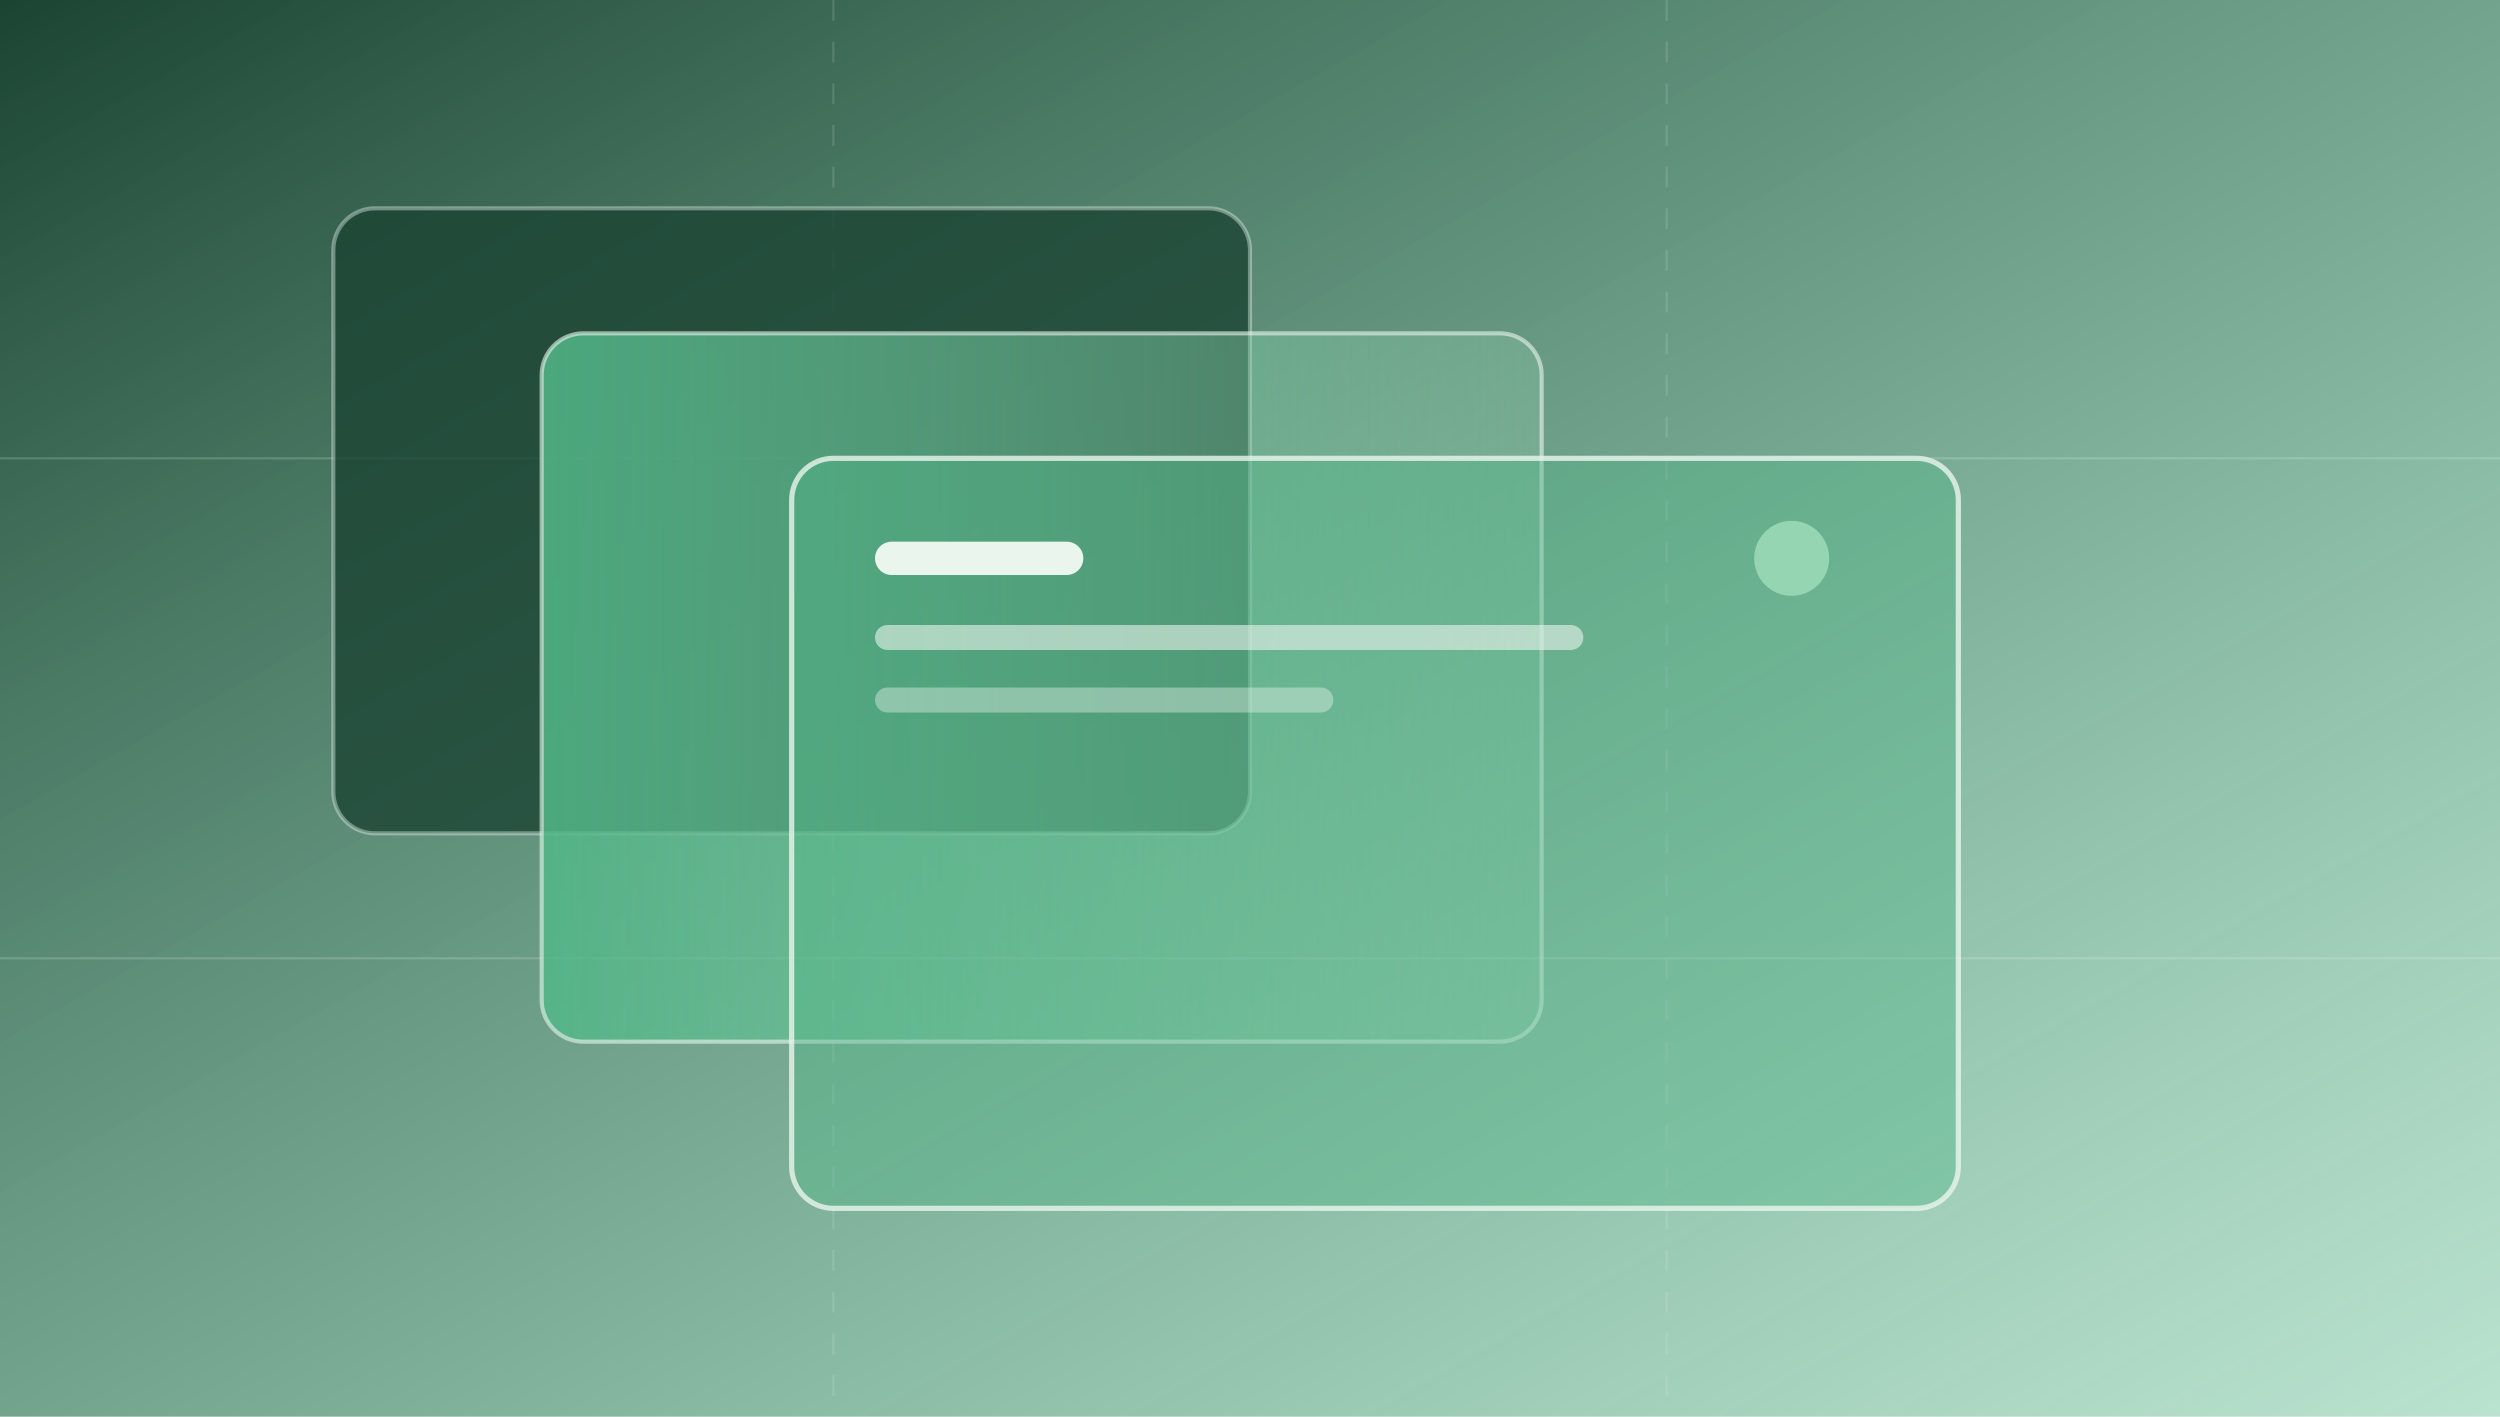
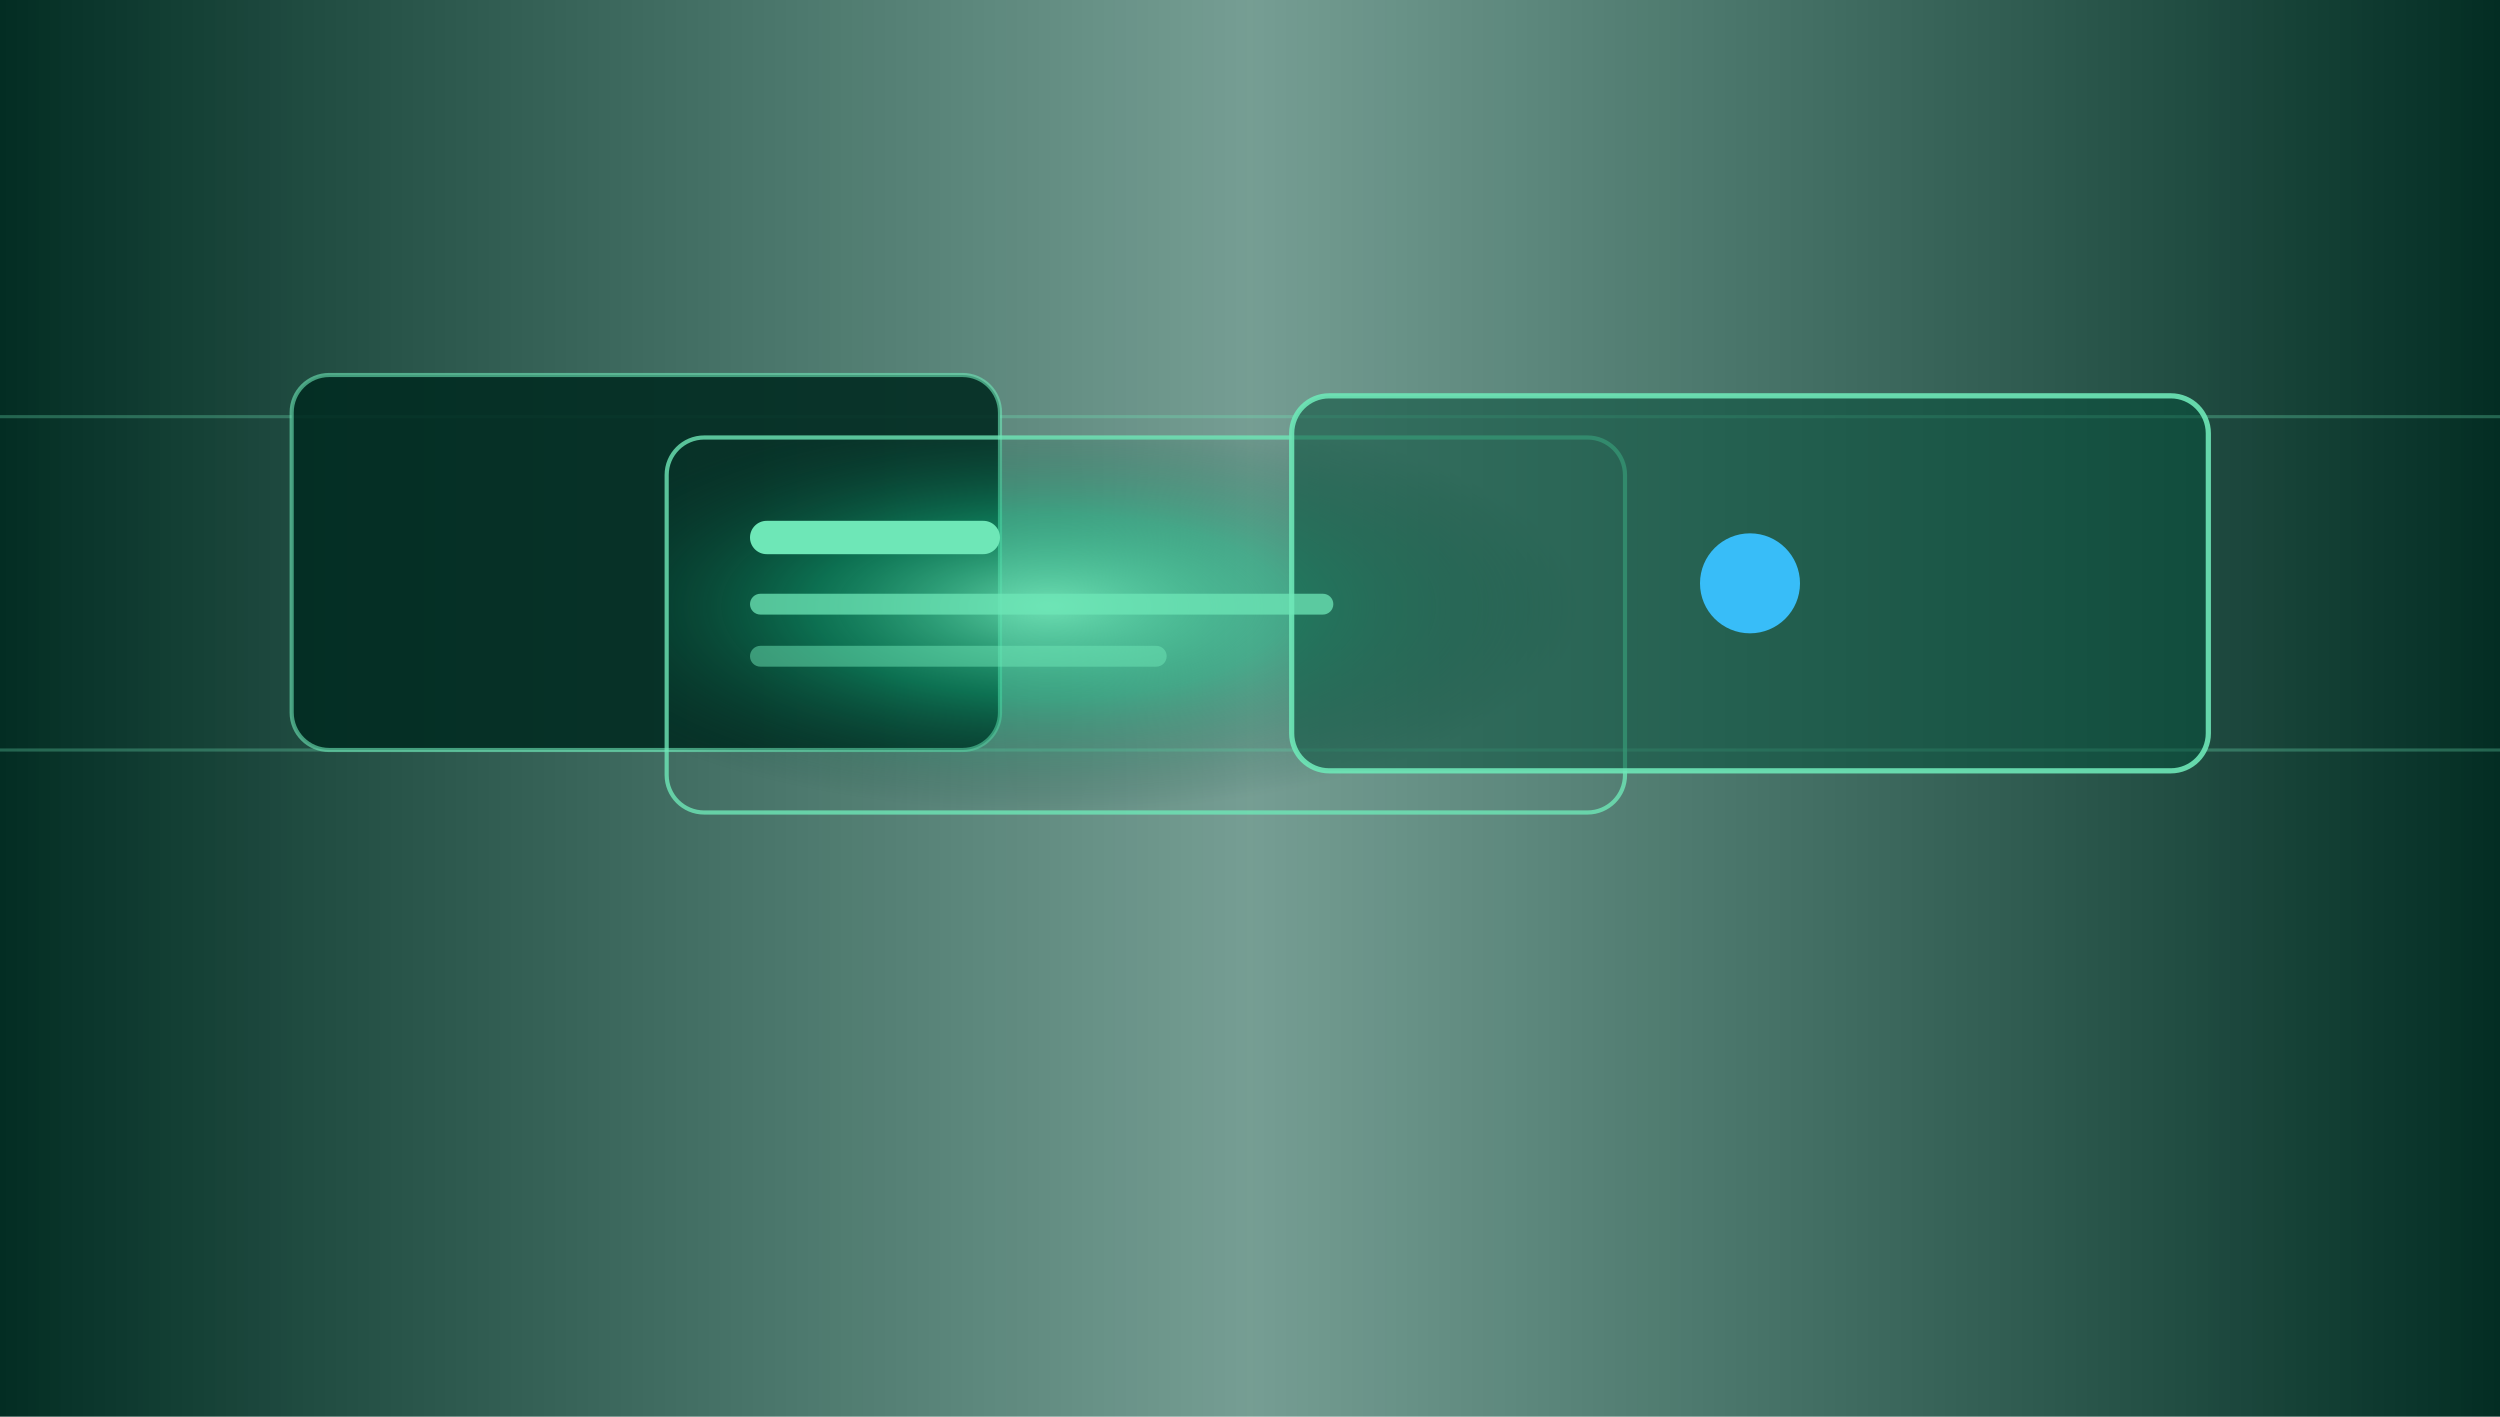
<svg xmlns="http://www.w3.org/2000/svg" viewBox="0 0 1200 680" preserveAspectRatio="xMidYMid slice" width="100%" height="100%">
  <defs>
-     <linearGradient id="g_resource_2" x1="0%" y1="0%" x2="100%" y2="100%">
-       <stop offset="0%" stop-color="#1b4332" />
-       <stop offset="100%" stop-color="#52b788" stop-opacity="0.4" />
+     <linearGradient id="grad_resource_2" x1="0%" y1="0%" x2="100%" y2="0%">
+       <stop offset="0%" stop-color="#022C22" />
+       <stop offset="50%" stop-color="#064E3B" stop-opacity="0.55" />
+       <stop offset="100%" stop-color="#022C22" />
    </linearGradient>
-     <linearGradient id="glow_resource_2" x1="0%" y1="0%" x2="100%" y2="0%">
-       <stop offset="0%" stop-color="#52b788" stop-opacity="0.85" />
-       <stop offset="100%" stop-color="#95d5b2" stop-opacity="0.25" />
-     </linearGradient>
+     <radialGradient id="glow_resource_2" cx="40%" cy="45%" r="55%">
+       <stop offset="0%" stop-color="#6EE7B7" stop-opacity="0.9" />
+       <stop offset="45%" stop-color="#10B981" stop-opacity="0.45" />
+       <stop offset="100%" stop-color="#022C22" stop-opacity="0" />
+     </radialGradient>
  </defs>
-   <rect width="1200" height="680" fill="url(#g_resource_2)" />
-   <line x1="0" y1="220" x2="1200" y2="220" stroke="#e9f5ed" stroke-width="1" stroke-opacity="0.2" />
-   <line x1="0" y1="460" x2="1200" y2="460" stroke="#e9f5ed" stroke-width="1" stroke-opacity="0.2" />
-   <line x1="400" y1="0" x2="400" y2="680" stroke="#e9f5ed" stroke-width="1" stroke-opacity="0.15" stroke-dasharray="10 10" />
-   <line x1="800" y1="0" x2="800" y2="680" stroke="#e9f5ed" stroke-width="1" stroke-opacity="0.15" stroke-dasharray="10 10" />
-   <rect x="160" y="100" width="440" height="300" rx="20" fill="#1b4332" fill-opacity="0.8" stroke="#e9f5ed" stroke-width="2" stroke-opacity="0.4" />
-   <rect x="260" y="160" width="480" height="340" rx="20" fill="url(#glow_resource_2)" stroke="#e9f5ed" stroke-width="2" stroke-opacity="0.6" />
-   <rect x="380" y="220" width="560" height="360" rx="20" fill="#52b788" fill-opacity="0.4" stroke="#e9f5ed" stroke-width="2.5" stroke-opacity="0.8" />
-   <rect x="420" y="260" width="100" height="16" rx="8" fill="#e9f5ed" />
-   <rect x="420" y="300" width="340" height="12" rx="6" fill="#e9f5ed" fill-opacity="0.6" />
-   <rect x="420" y="330" width="220" height="12" rx="6" fill="#e9f5ed" fill-opacity="0.4" />
-   <circle cx="860" cy="268" r="18" fill="#95d5b2" />
+   <rect width="1200" height="680" fill="url(#grad_resource_2)" />
+   <line x1="0" y1="200" x2="1200" y2="200" stroke="#6EE7B7" stroke-width="1.5" stroke-opacity="0.3" />
+   <line x1="0" y1="360" x2="1200" y2="360" stroke="#6EE7B7" stroke-width="1.5" stroke-opacity="0.3" />
+   <rect x="140" y="180" width="340" height="180" rx="18" fill="#022C22" fill-opacity="0.9" stroke="#6EE7B7" stroke-width="2" stroke-opacity="0.6" />
+   <rect x="320" y="210" width="460" height="180" rx="18" fill="url(#glow_resource_2)" stroke="#6EE7B7" stroke-width="2" stroke-opacity="0.8" />
+   <rect x="620" y="190" width="440" height="180" rx="18" fill="#064E3B" fill-opacity="0.55" stroke="#6EE7B7" stroke-width="2.5" stroke-opacity="0.9" />
+   <rect x="360" y="250" width="120" height="16" rx="8" fill="#6EE7B7" />
+   <rect x="360" y="285" width="280" height="10" rx="5" fill="#6EE7B7" fill-opacity="0.75" />
+   <rect x="360" y="310" width="200" height="10" rx="5" fill="#6EE7B7" fill-opacity="0.5" />
+   <circle cx="840" cy="280" r="24" fill="#38BDF8" />
</svg>
